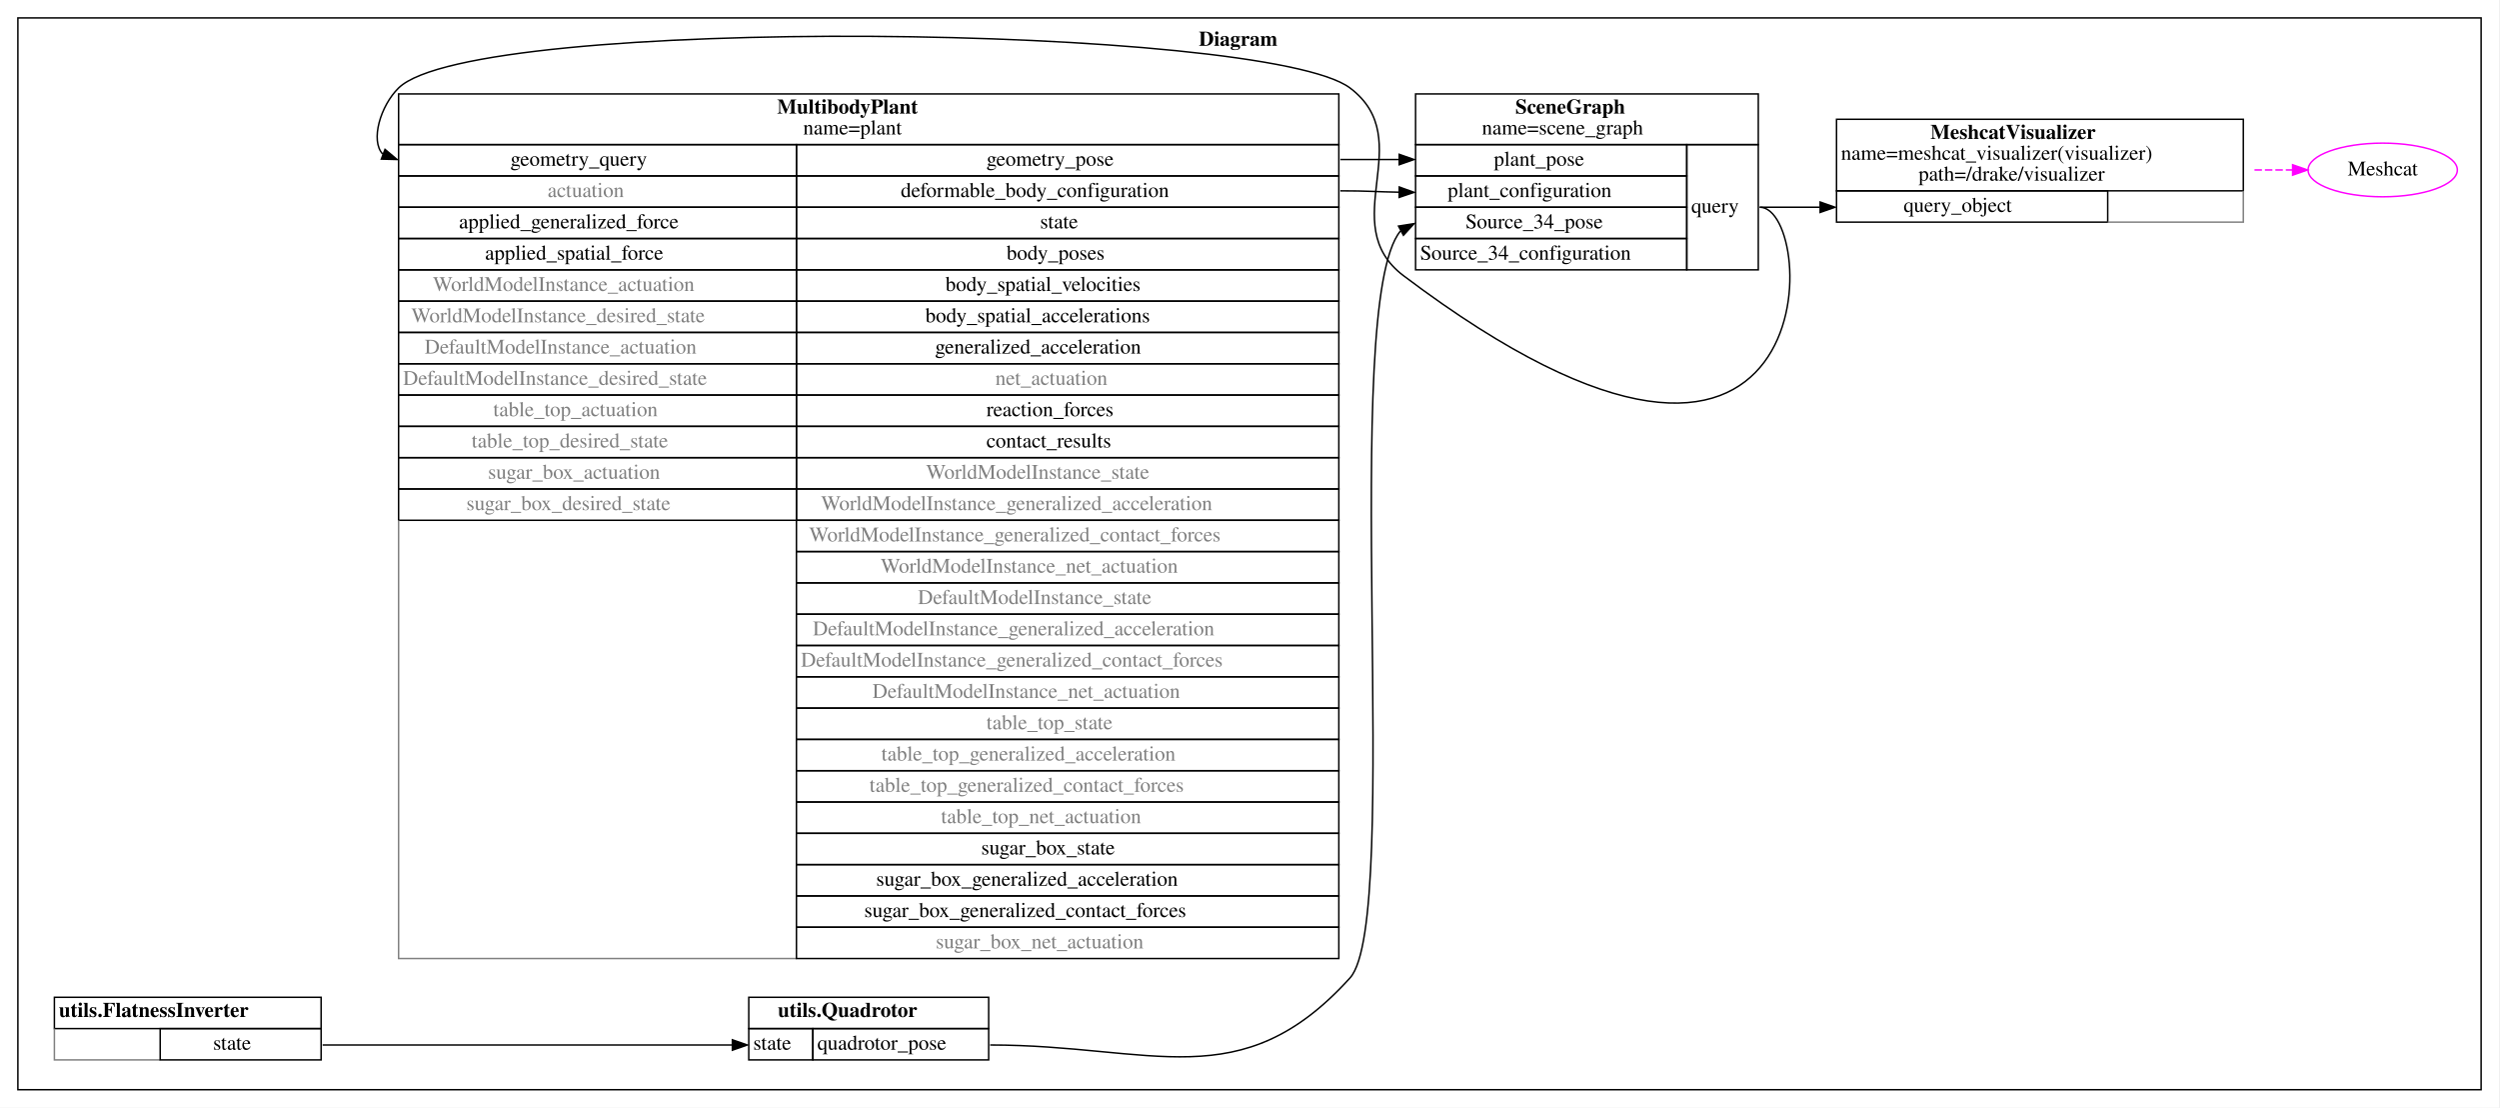
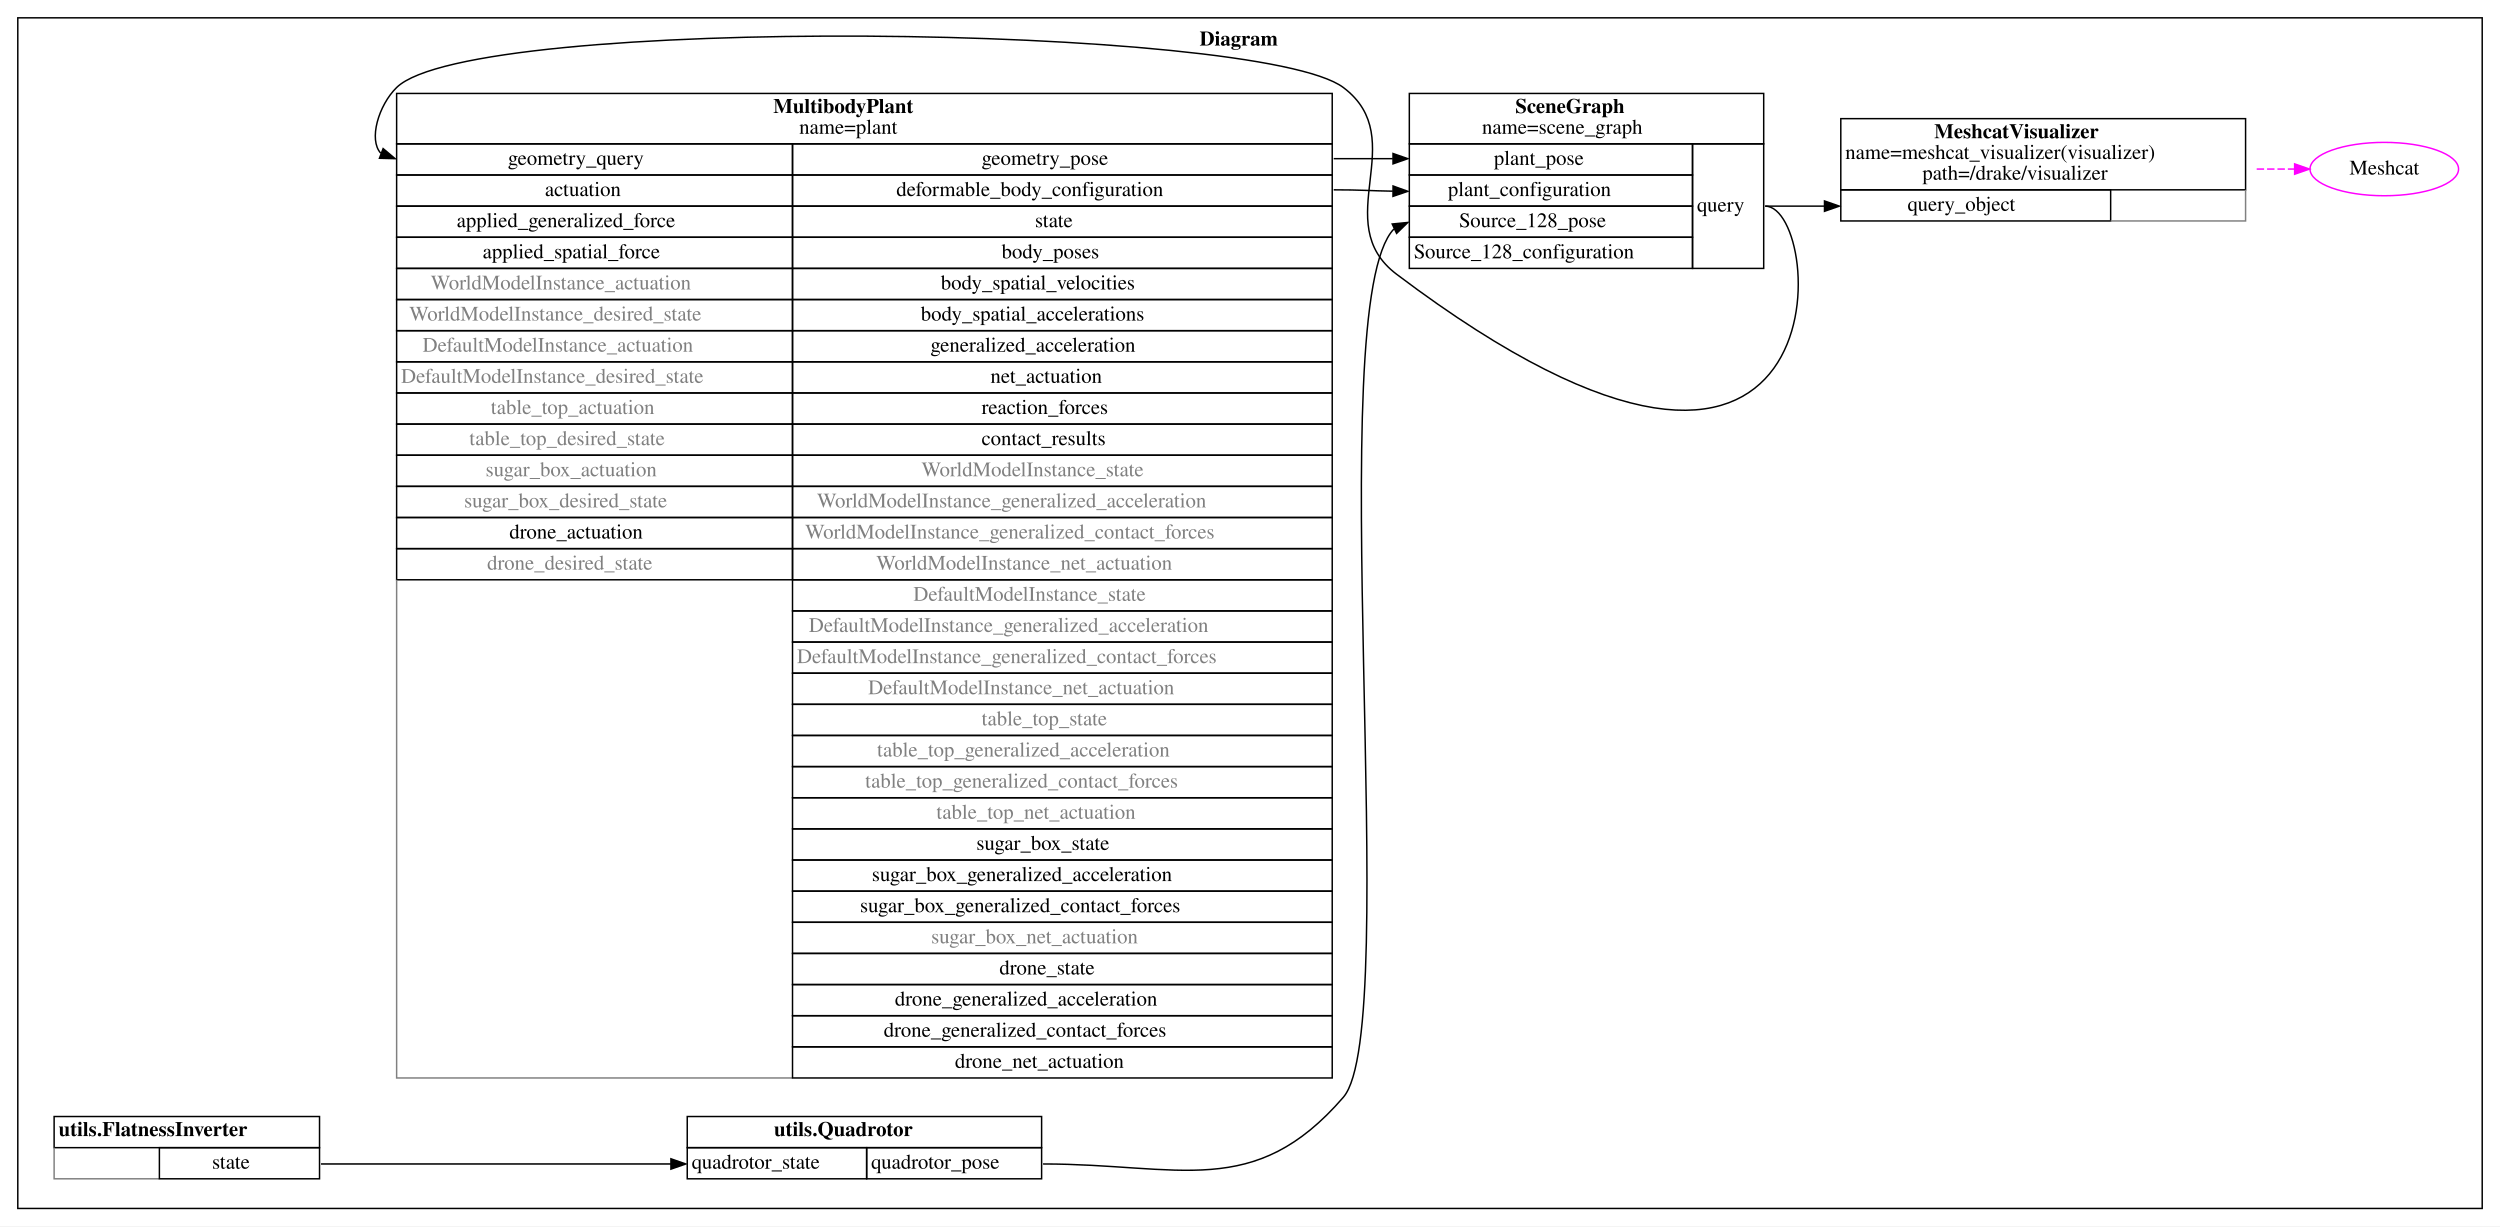
- <svg xmlns="http://www.w3.org/2000/svg" width="1677pt" height="743pt" viewBox="0.00 0.00 1677.09 743.00">
-   <g id="graph0" class="graph" transform="scale(1 1) rotate(0) translate(4 739)">
-     <polygon fill="white" stroke="transparent" points="-4,4 -4,-739 1673.09,-739 1673.09,4 -4,4" />
+ <svg xmlns="http://www.w3.org/2000/svg" width="1686pt" height="827pt" viewBox="0.00 0.00 1686.09 827.00">
+   <g id="graph0" class="graph" transform="scale(1 1) rotate(0) translate(4 823)">
+     <polygon fill="white" stroke="transparent" points="-4,4 -4,-823 1682.09,-823 1682.09,4 -4,4" />
    <g id="clust1" class="cluster">
-       <polygon fill="none" stroke="black" points="8,-8 8,-727 1661.09,-727 1661.09,-8 8,-8" />
-       <text text-anchor="start" x="800.55" y="-708.3" font-family="Times,serif" font-weight="bold" font-size="14.00">Diagram</text>
+       <polygon fill="none" stroke="black" points="8,-8 8,-811 1670.09,-811 1670.09,-8 8,-8" />
+       <text text-anchor="start" x="805.05" y="-792.3" font-family="Times,serif" font-weight="bold" font-size="14.00">Diagram</text>
    </g>
    <g id="clust2" class="cluster">
-       <polygon fill="none" stroke="white" points="16,-16 16,-688 1653.09,-688 1653.09,-16 16,-16" />
+       <polygon fill="none" stroke="white" points="16,-16 16,-772 1662.09,-772 1662.09,-16 16,-16" />
    </g>
    <g id="node1" class="node">
-       <polygon fill="none" stroke="black" points="263.5,-642 263.5,-676 894.5,-676 894.5,-642 263.5,-642" />
-       <text text-anchor="start" x="517.5" y="-662.8" font-family="Times,serif" font-weight="bold" font-size="14.00">MultibodyPlant</text>
-       <text text-anchor="start" x="535" y="-648.8" font-family="Times,serif" font-size="14.00">name=plant</text>
+       <polygon fill="none" stroke="black" points="263.5,-726 263.5,-760 894.5,-760 894.5,-726 263.5,-726" />
+       <text text-anchor="start" x="517.5" y="-746.8" font-family="Times,serif" font-weight="bold" font-size="14.00">MultibodyPlant</text>
+       <text text-anchor="start" x="535" y="-732.8" font-family="Times,serif" font-size="14.00">name=plant</text>
+       <polygon fill="none" stroke="black" points="263.5,-705 263.5,-726 530.5,-726 530.5,-705 263.5,-705" />
+       <text text-anchor="start" x="338.5" y="-711.8" font-family="Times,serif" font-size="14.00">geometry_query</text>
+       <polygon fill="none" stroke="black" points="530.5,-705 530.5,-726 894.5,-726 894.5,-705 530.5,-705" />
+       <text text-anchor="start" x="658" y="-711.8" font-family="Times,serif" font-size="14.00">geometry_pose</text>
+       <polygon fill="none" stroke="black" points="263.5,-684 263.5,-705 530.5,-705 530.5,-684 263.5,-684" />
+       <text text-anchor="start" x="363.5" y="-690.8" font-family="Times,serif" font-size="14.00">actuation</text>
+       <polygon fill="none" stroke="black" points="530.5,-684 530.5,-705 894.5,-705 894.5,-684 530.5,-684" />
+       <text text-anchor="start" x="600.5" y="-690.8" font-family="Times,serif" font-size="14.00">deformable_body_configuration</text>
+       <polygon fill="none" stroke="black" points="263.5,-663 263.5,-684 530.5,-684 530.5,-663 263.5,-663" />
+       <text text-anchor="start" x="304" y="-669.8" font-family="Times,serif" font-size="14.00">applied_generalized_force</text>
+       <polygon fill="none" stroke="black" points="530.5,-663 530.5,-684 894.5,-684 894.5,-663 530.5,-663" />
+       <text text-anchor="start" x="694" y="-669.8" font-family="Times,serif" font-size="14.00">state</text>
+       <polygon fill="none" stroke="black" points="263.5,-642 263.5,-663 530.5,-663 530.5,-642 263.5,-642" />
+       <text text-anchor="start" x="321.5" y="-648.8" font-family="Times,serif" font-size="14.00">applied_spatial_force</text>
+       <polygon fill="none" stroke="black" points="530.5,-642 530.5,-663 894.5,-663 894.5,-642 530.5,-642" />
+       <text text-anchor="start" x="671.5" y="-648.8" font-family="Times,serif" font-size="14.00">body_poses</text>
      <polygon fill="none" stroke="black" points="263.5,-621 263.5,-642 530.5,-642 530.5,-621 263.5,-621" />
-       <text text-anchor="start" x="338.5" y="-627.8" font-family="Times,serif" font-size="14.00">geometry_query</text>
+       <text text-anchor="start" x="286.5" y="-627.8" font-family="Times,serif" font-size="14.00" fill="grey">WorldModelInstance_actuation</text>
      <polygon fill="none" stroke="black" points="530.5,-621 530.5,-642 894.5,-642 894.5,-621 530.5,-621" />
-       <text text-anchor="start" x="658" y="-627.8" font-family="Times,serif" font-size="14.00">geometry_pose</text>
+       <text text-anchor="start" x="630.5" y="-627.8" font-family="Times,serif" font-size="14.00">body_spatial_velocities</text>
      <polygon fill="none" stroke="black" points="263.5,-600 263.5,-621 530.5,-621 530.5,-600 263.5,-600" />
-       <text text-anchor="start" x="363.5" y="-606.8" font-family="Times,serif" font-size="14.00" fill="grey">actuation</text>
+       <text text-anchor="start" x="272" y="-606.8" font-family="Times,serif" font-size="14.00" fill="grey">WorldModelInstance_desired_state</text>
      <polygon fill="none" stroke="black" points="530.5,-600 530.5,-621 894.5,-621 894.5,-600 530.5,-600" />
-       <text text-anchor="start" x="600.5" y="-606.8" font-family="Times,serif" font-size="14.00">deformable_body_configuration</text>
+       <text text-anchor="start" x="617" y="-606.8" font-family="Times,serif" font-size="14.00">body_spatial_accelerations</text>
      <polygon fill="none" stroke="black" points="263.5,-579 263.5,-600 530.5,-600 530.5,-579 263.5,-579" />
-       <text text-anchor="start" x="304" y="-585.8" font-family="Times,serif" font-size="14.00">applied_generalized_force</text>
+       <text text-anchor="start" x="281" y="-585.8" font-family="Times,serif" font-size="14.00" fill="grey">DefaultModelInstance_actuation</text>
      <polygon fill="none" stroke="black" points="530.5,-579 530.5,-600 894.5,-600 894.5,-579 530.5,-579" />
-       <text text-anchor="start" x="694" y="-585.8" font-family="Times,serif" font-size="14.00">state</text>
+       <text text-anchor="start" x="623.5" y="-585.8" font-family="Times,serif" font-size="14.00">generalized_acceleration</text>
      <polygon fill="none" stroke="black" points="263.5,-558 263.5,-579 530.5,-579 530.5,-558 263.5,-558" />
-       <text text-anchor="start" x="321.5" y="-564.8" font-family="Times,serif" font-size="14.00">applied_spatial_force</text>
+       <text text-anchor="start" x="266.5" y="-564.8" font-family="Times,serif" font-size="14.00" fill="grey">DefaultModelInstance_desired_state</text>
      <polygon fill="none" stroke="black" points="530.5,-558 530.5,-579 894.5,-579 894.5,-558 530.5,-558" />
-       <text text-anchor="start" x="671.5" y="-564.8" font-family="Times,serif" font-size="14.00">body_poses</text>
+       <text text-anchor="start" x="664" y="-564.8" font-family="Times,serif" font-size="14.00">net_actuation</text>
      <polygon fill="none" stroke="black" points="263.5,-537 263.5,-558 530.5,-558 530.5,-537 263.5,-537" />
-       <text text-anchor="start" x="286.5" y="-543.8" font-family="Times,serif" font-size="14.00" fill="grey">WorldModelInstance_actuation</text>
+       <text text-anchor="start" x="327" y="-543.8" font-family="Times,serif" font-size="14.00" fill="grey">table_top_actuation</text>
      <polygon fill="none" stroke="black" points="530.5,-537 530.5,-558 894.5,-558 894.5,-537 530.5,-537" />
-       <text text-anchor="start" x="630.5" y="-543.8" font-family="Times,serif" font-size="14.00">body_spatial_velocities</text>
+       <text text-anchor="start" x="658" y="-543.8" font-family="Times,serif" font-size="14.00">reaction_forces</text>
      <polygon fill="none" stroke="black" points="263.5,-516 263.5,-537 530.5,-537 530.5,-516 263.5,-516" />
-       <text text-anchor="start" x="272" y="-522.8" font-family="Times,serif" font-size="14.00" fill="grey">WorldModelInstance_desired_state</text>
+       <text text-anchor="start" x="312.5" y="-522.8" font-family="Times,serif" font-size="14.00" fill="grey">table_top_desired_state</text>
      <polygon fill="none" stroke="black" points="530.5,-516 530.5,-537 894.5,-537 894.5,-516 530.5,-516" />
-       <text text-anchor="start" x="617" y="-522.8" font-family="Times,serif" font-size="14.00">body_spatial_accelerations</text>
+       <text text-anchor="start" x="658" y="-522.8" font-family="Times,serif" font-size="14.00">contact_results</text>
      <polygon fill="none" stroke="black" points="263.5,-495 263.5,-516 530.5,-516 530.5,-495 263.5,-495" />
-       <text text-anchor="start" x="281" y="-501.8" font-family="Times,serif" font-size="14.00" fill="grey">DefaultModelInstance_actuation</text>
+       <text text-anchor="start" x="323.5" y="-501.8" font-family="Times,serif" font-size="14.00" fill="grey">sugar_box_actuation</text>
      <polygon fill="none" stroke="black" points="530.5,-495 530.5,-516 894.5,-516 894.5,-495 530.5,-495" />
-       <text text-anchor="start" x="623.5" y="-501.8" font-family="Times,serif" font-size="14.00">generalized_acceleration</text>
+       <text text-anchor="start" x="617.5" y="-501.8" font-family="Times,serif" font-size="14.00" fill="grey">WorldModelInstance_state</text>
      <polygon fill="none" stroke="black" points="263.5,-474 263.5,-495 530.5,-495 530.5,-474 263.5,-474" />
-       <text text-anchor="start" x="266.5" y="-480.8" font-family="Times,serif" font-size="14.00" fill="grey">DefaultModelInstance_desired_state</text>
+       <text text-anchor="start" x="309" y="-480.8" font-family="Times,serif" font-size="14.00" fill="grey">sugar_box_desired_state</text>
      <polygon fill="none" stroke="black" points="530.5,-474 530.5,-495 894.5,-495 894.5,-474 530.5,-474" />
-       <text text-anchor="start" x="664" y="-480.8" font-family="Times,serif" font-size="14.00" fill="grey">net_actuation</text>
+       <text text-anchor="start" x="547" y="-480.8" font-family="Times,serif" font-size="14.00" fill="grey">WorldModelInstance_generalized_acceleration</text>
      <polygon fill="none" stroke="black" points="263.5,-453 263.5,-474 530.5,-474 530.5,-453 263.5,-453" />
-       <text text-anchor="start" x="327" y="-459.8" font-family="Times,serif" font-size="14.00" fill="grey">table_top_actuation</text>
+       <text text-anchor="start" x="339.5" y="-459.8" font-family="Times,serif" font-size="14.00">drone_actuation</text>
      <polygon fill="none" stroke="black" points="530.5,-453 530.5,-474 894.5,-474 894.5,-453 530.5,-453" />
-       <text text-anchor="start" x="658" y="-459.8" font-family="Times,serif" font-size="14.00">reaction_forces</text>
+       <text text-anchor="start" x="539" y="-459.8" font-family="Times,serif" font-size="14.00" fill="grey">WorldModelInstance_generalized_contact_forces</text>
      <polygon fill="none" stroke="black" points="263.5,-432 263.5,-453 530.5,-453 530.5,-432 263.5,-432" />
-       <text text-anchor="start" x="312.5" y="-438.8" font-family="Times,serif" font-size="14.00" fill="grey">table_top_desired_state</text>
+       <text text-anchor="start" x="324.5" y="-438.8" font-family="Times,serif" font-size="14.00" fill="grey">drone_desired_state</text>
      <polygon fill="none" stroke="black" points="530.5,-432 530.5,-453 894.5,-453 894.5,-432 530.5,-432" />
-       <text text-anchor="start" x="658" y="-438.8" font-family="Times,serif" font-size="14.00">contact_results</text>
-       <polygon fill="none" stroke="black" points="263.5,-411 263.5,-432 530.5,-432 530.5,-411 263.5,-411" />
-       <text text-anchor="start" x="323.5" y="-417.8" font-family="Times,serif" font-size="14.00" fill="grey">sugar_box_actuation</text>
+       <text text-anchor="start" x="587" y="-438.8" font-family="Times,serif" font-size="14.00" fill="grey">WorldModelInstance_net_actuation</text>
+       <polyline fill="none" stroke="grey" points="263.5,-432 263.5,-96 530.5,-96 " />
      <polygon fill="none" stroke="black" points="530.5,-411 530.5,-432 894.5,-432 894.5,-411 530.5,-411" />
-       <text text-anchor="start" x="617.5" y="-417.8" font-family="Times,serif" font-size="14.00" fill="grey">WorldModelInstance_state</text>
-       <polygon fill="none" stroke="black" points="263.5,-390 263.5,-411 530.5,-411 530.5,-390 263.5,-390" />
-       <text text-anchor="start" x="309" y="-396.8" font-family="Times,serif" font-size="14.00" fill="grey">sugar_box_desired_state</text>
+       <text text-anchor="start" x="612" y="-417.8" font-family="Times,serif" font-size="14.00" fill="grey">DefaultModelInstance_state</text>
      <polygon fill="none" stroke="black" points="530.5,-390 530.5,-411 894.5,-411 894.5,-390 530.5,-390" />
-       <text text-anchor="start" x="547" y="-396.8" font-family="Times,serif" font-size="14.00" fill="grey">WorldModelInstance_generalized_acceleration</text>
-       <polyline fill="none" stroke="grey" points="263.5,-390 263.5,-96 530.5,-96 " />
+       <text text-anchor="start" x="541.5" y="-396.8" font-family="Times,serif" font-size="14.00" fill="grey">DefaultModelInstance_generalized_acceleration</text>
      <polygon fill="none" stroke="black" points="530.5,-369 530.5,-390 894.5,-390 894.5,-369 530.5,-369" />
-       <text text-anchor="start" x="539" y="-375.8" font-family="Times,serif" font-size="14.00" fill="grey">WorldModelInstance_generalized_contact_forces</text>
+       <text text-anchor="start" x="533.5" y="-375.8" font-family="Times,serif" font-size="14.00" fill="grey">DefaultModelInstance_generalized_contact_forces</text>
      <polygon fill="none" stroke="black" points="530.5,-348 530.5,-369 894.5,-369 894.5,-348 530.5,-348" />
-       <text text-anchor="start" x="587" y="-354.8" font-family="Times,serif" font-size="14.00" fill="grey">WorldModelInstance_net_actuation</text>
+       <text text-anchor="start" x="581.5" y="-354.8" font-family="Times,serif" font-size="14.00" fill="grey">DefaultModelInstance_net_actuation</text>
      <polygon fill="none" stroke="black" points="530.5,-327 530.5,-348 894.5,-348 894.5,-327 530.5,-327" />
-       <text text-anchor="start" x="612" y="-333.8" font-family="Times,serif" font-size="14.00" fill="grey">DefaultModelInstance_state</text>
+       <text text-anchor="start" x="658" y="-333.8" font-family="Times,serif" font-size="14.00" fill="grey">table_top_state</text>
      <polygon fill="none" stroke="black" points="530.5,-306 530.5,-327 894.5,-327 894.5,-306 530.5,-306" />
-       <text text-anchor="start" x="541.5" y="-312.8" font-family="Times,serif" font-size="14.00" fill="grey">DefaultModelInstance_generalized_acceleration</text>
+       <text text-anchor="start" x="587.5" y="-312.8" font-family="Times,serif" font-size="14.00" fill="grey">table_top_generalized_acceleration</text>
      <polygon fill="none" stroke="black" points="530.5,-285 530.5,-306 894.5,-306 894.5,-285 530.5,-285" />
-       <text text-anchor="start" x="533.5" y="-291.8" font-family="Times,serif" font-size="14.00" fill="grey">DefaultModelInstance_generalized_contact_forces</text>
+       <text text-anchor="start" x="579.5" y="-291.8" font-family="Times,serif" font-size="14.00" fill="grey">table_top_generalized_contact_forces</text>
      <polygon fill="none" stroke="black" points="530.5,-264 530.5,-285 894.5,-285 894.5,-264 530.5,-264" />
-       <text text-anchor="start" x="581.5" y="-270.8" font-family="Times,serif" font-size="14.00" fill="grey">DefaultModelInstance_net_actuation</text>
+       <text text-anchor="start" x="627.5" y="-270.8" font-family="Times,serif" font-size="14.00" fill="grey">table_top_net_actuation</text>
      <polygon fill="none" stroke="black" points="530.5,-243 530.5,-264 894.5,-264 894.5,-243 530.5,-243" />
-       <text text-anchor="start" x="658" y="-249.8" font-family="Times,serif" font-size="14.00" fill="grey">table_top_state</text>
+       <text text-anchor="start" x="654.5" y="-249.8" font-family="Times,serif" font-size="14.00">sugar_box_state</text>
      <polygon fill="none" stroke="black" points="530.5,-222 530.5,-243 894.5,-243 894.5,-222 530.5,-222" />
-       <text text-anchor="start" x="587.5" y="-228.8" font-family="Times,serif" font-size="14.00" fill="grey">table_top_generalized_acceleration</text>
+       <text text-anchor="start" x="584" y="-228.8" font-family="Times,serif" font-size="14.00">sugar_box_generalized_acceleration</text>
      <polygon fill="none" stroke="black" points="530.5,-201 530.5,-222 894.5,-222 894.5,-201 530.5,-201" />
-       <text text-anchor="start" x="579.5" y="-207.8" font-family="Times,serif" font-size="14.00" fill="grey">table_top_generalized_contact_forces</text>
+       <text text-anchor="start" x="576" y="-207.8" font-family="Times,serif" font-size="14.00">sugar_box_generalized_contact_forces</text>
      <polygon fill="none" stroke="black" points="530.5,-180 530.5,-201 894.5,-201 894.5,-180 530.5,-180" />
-       <text text-anchor="start" x="627.5" y="-186.8" font-family="Times,serif" font-size="14.00" fill="grey">table_top_net_actuation</text>
+       <text text-anchor="start" x="624" y="-186.8" font-family="Times,serif" font-size="14.00" fill="grey">sugar_box_net_actuation</text>
      <polygon fill="none" stroke="black" points="530.5,-159 530.5,-180 894.5,-180 894.5,-159 530.5,-159" />
-       <text text-anchor="start" x="654.5" y="-165.8" font-family="Times,serif" font-size="14.00">sugar_box_state</text>
+       <text text-anchor="start" x="670" y="-165.8" font-family="Times,serif" font-size="14.00">drone_state</text>
      <polygon fill="none" stroke="black" points="530.5,-138 530.5,-159 894.5,-159 894.5,-138 530.5,-138" />
-       <text text-anchor="start" x="584" y="-144.8" font-family="Times,serif" font-size="14.00">sugar_box_generalized_acceleration</text>
+       <text text-anchor="start" x="599.5" y="-144.8" font-family="Times,serif" font-size="14.00">drone_generalized_acceleration</text>
      <polygon fill="none" stroke="black" points="530.5,-117 530.5,-138 894.5,-138 894.5,-117 530.5,-117" />
-       <text text-anchor="start" x="576" y="-123.8" font-family="Times,serif" font-size="14.00">sugar_box_generalized_contact_forces</text>
+       <text text-anchor="start" x="592" y="-123.8" font-family="Times,serif" font-size="14.00">drone_generalized_contact_forces</text>
      <polygon fill="none" stroke="black" points="530.5,-96 530.5,-117 894.5,-117 894.5,-96 530.5,-96" />
-       <text text-anchor="start" x="624" y="-102.8" font-family="Times,serif" font-size="14.00" fill="grey">sugar_box_net_actuation</text>
+       <text text-anchor="start" x="640" y="-102.8" font-family="Times,serif" font-size="14.00">drone_net_actuation</text>
    </g>
    <g id="node2" class="node">
-       <polygon fill="none" stroke="black" points="946,-642 946,-676 1176,-676 1176,-642 946,-642" />
-       <text text-anchor="start" x="1013" y="-662.8" font-family="Times,serif" font-weight="bold" font-size="14.00">SceneGraph</text>
-       <text text-anchor="start" x="990.5" y="-648.8" font-family="Times,serif" font-size="14.00">name=scene_graph</text>
-       <polygon fill="none" stroke="black" points="946,-621 946,-642 1128,-642 1128,-621 946,-621" />
-       <text text-anchor="start" x="998.5" y="-627.8" font-family="Times,serif" font-size="14.00">plant_pose</text>
-       <polygon fill="none" stroke="black" points="1128,-558 1128,-642 1176,-642 1176,-558 1128,-558" />
-       <text text-anchor="start" x="1131" y="-596.3" font-family="Times,serif" font-size="14.00">query</text>
-       <polygon fill="none" stroke="black" points="946,-600 946,-621 1128,-621 1128,-600 946,-600" />
-       <text text-anchor="start" x="967.5" y="-606.8" font-family="Times,serif" font-size="14.00">plant_configuration</text>
-       <polygon fill="none" stroke="black" points="946,-579 946,-600 1128,-600 1128,-579 946,-579" />
-       <text text-anchor="start" x="979.5" y="-585.8" font-family="Times,serif" font-size="14.00">Source_34_pose</text>
-       <polygon fill="none" stroke="black" points="946,-558 946,-579 1128,-579 1128,-558 946,-558" />
-       <text text-anchor="start" x="949" y="-564.8" font-family="Times,serif" font-size="14.00">Source_34_configuration</text>
+       <polygon fill="none" stroke="black" points="946.5,-726 946.5,-760 1185.5,-760 1185.5,-726 946.5,-726" />
+       <text text-anchor="start" x="1018" y="-746.8" font-family="Times,serif" font-weight="bold" font-size="14.00">SceneGraph</text>
+       <text text-anchor="start" x="995.5" y="-732.8" font-family="Times,serif" font-size="14.00">name=scene_graph</text>
+       <polygon fill="none" stroke="black" points="946.5,-705 946.5,-726 1137.5,-726 1137.5,-705 946.5,-705" />
+       <text text-anchor="start" x="1003.5" y="-711.8" font-family="Times,serif" font-size="14.00">plant_pose</text>
+       <polygon fill="none" stroke="black" points="1137.5,-642 1137.5,-726 1185.5,-726 1185.5,-642 1137.5,-642" />
+       <text text-anchor="start" x="1140.5" y="-680.3" font-family="Times,serif" font-size="14.00">query</text>
+       <polygon fill="none" stroke="black" points="946.5,-684 946.5,-705 1137.5,-705 1137.5,-684 946.5,-684" />
+       <text text-anchor="start" x="972.5" y="-690.8" font-family="Times,serif" font-size="14.00">plant_configuration</text>
+       <polygon fill="none" stroke="black" points="946.5,-663 946.5,-684 1137.5,-684 1137.5,-663 946.5,-663" />
+       <text text-anchor="start" x="980" y="-669.8" font-family="Times,serif" font-size="14.00">Source_128_pose</text>
+       <polygon fill="none" stroke="black" points="946.5,-642 946.5,-663 1137.5,-663 1137.5,-642 946.5,-642" />
+       <text text-anchor="start" x="949.5" y="-648.8" font-family="Times,serif" font-size="14.00">Source_128_configuration</text>
    </g>
    <g id="edge2" class="edge">
-       <path fill="none" stroke="black" d="M895.5,-632C913.72,-632 920.62,-632 934.95,-632" />
-       <polygon fill="black" stroke="black" points="935,-635.5 945,-632 935,-628.5 935,-635.5" />
+       <path fill="none" stroke="black" d="M895.5,-716C913.9,-716 920.88,-716 935.35,-716" />
+       <polygon fill="black" stroke="black" points="935.5,-719.5 945.5,-716 935.5,-712.5 935.5,-719.5" />
    </g>
    <g id="edge3" class="edge">
-       <path fill="none" stroke="black" d="M895.5,-611C913.72,-611 920.62,-610.31 934.95,-610.08" />
-       <polygon fill="black" stroke="black" points="935.03,-613.58 945,-610 934.97,-606.58 935.03,-613.58" />
+       <path fill="none" stroke="black" d="M895.5,-695C913.91,-695 920.87,-694.31 935.35,-694.08" />
+       <polygon fill="black" stroke="black" points="935.53,-697.58 945.5,-694 935.47,-690.58 935.53,-697.58" />
    </g>
    <g id="edge5" class="edge">
-       <path fill="none" stroke="black" d="M1177,-600C1216.96,-600 1224.45,-337.93 938,-554 891.5,-589.07 948.5,-644.93 902,-680 845.36,-722.72 314.19,-729.64 263.5,-680 251.35,-668.1 244.38,-644.69 252.85,-635.66" />
-       <polygon fill="black" stroke="black" points="254.39,-638.82 262.5,-632 251.91,-632.28 254.39,-638.82" />
+       <path fill="none" stroke="black" d="M1186.5,-684C1227.92,-684 1243.41,-407.63 938,-638 891.5,-673.07 948.5,-728.93 902,-764 845.36,-806.72 314.19,-813.64 263.5,-764 251.35,-752.1 244.38,-728.69 252.85,-719.66" />
+       <polygon fill="black" stroke="black" points="254.39,-722.82 262.5,-716 251.91,-716.28 254.39,-722.82" />
    </g>
    <g id="node3" class="node">
-       <polygon fill="none" stroke="black" points="1228.5,-611 1228.5,-659 1501.5,-659 1501.5,-611 1228.5,-611" />
-       <text text-anchor="start" x="1291.5" y="-645.8" font-family="Times,serif" font-weight="bold" font-size="14.00">MeshcatVisualizer</text>
-       <text text-anchor="start" x="1231.5" y="-631.8" font-family="Times,serif" font-size="14.00">name=meshcat_visualizer(visualizer)</text>
-       <text text-anchor="start" x="1283.5" y="-617.8" font-family="Times,serif" font-size="14.00">path=/drake/visualizer</text>
-       <polygon fill="none" stroke="black" points="1228.5,-590 1228.5,-611 1410.5,-611 1410.5,-590 1228.5,-590" />
-       <text text-anchor="start" x="1273.5" y="-596.8" font-family="Times,serif" font-size="14.00">query_object</text>
-       <polyline fill="none" stroke="grey" points="1410.5,-590 1501.5,-590 1501.5,-611 " />
+       <polygon fill="none" stroke="black" points="1237.5,-695 1237.5,-743 1510.5,-743 1510.5,-695 1237.5,-695" />
+       <text text-anchor="start" x="1300.5" y="-729.8" font-family="Times,serif" font-weight="bold" font-size="14.00">MeshcatVisualizer</text>
+       <text text-anchor="start" x="1240.5" y="-715.8" font-family="Times,serif" font-size="14.00">name=meshcat_visualizer(visualizer)</text>
+       <text text-anchor="start" x="1292.5" y="-701.8" font-family="Times,serif" font-size="14.00">path=/drake/visualizer</text>
+       <polygon fill="none" stroke="black" points="1237.5,-674 1237.5,-695 1419.5,-695 1419.5,-674 1237.5,-674" />
+       <text text-anchor="start" x="1282.5" y="-680.8" font-family="Times,serif" font-size="14.00">query_object</text>
+       <polyline fill="none" stroke="grey" points="1419.5,-674 1510.5,-674 1510.5,-695 " />
    </g>
-     <g id="edge7" class="edge">
-       <path fill="none" stroke="black" d="M1177,-600C1195.59,-600 1202.63,-600 1217.25,-600" />
-       <polygon fill="black" stroke="black" points="1217.5,-603.5 1227.5,-600 1217.5,-596.5 1217.5,-603.5" />
+     <g id="edge6" class="edge">
+       <path fill="none" stroke="black" d="M1186.5,-684C1204.9,-684 1211.88,-684 1226.35,-684" />
+       <polygon fill="black" stroke="black" points="1226.5,-687.5 1236.5,-684 1226.5,-680.5 1226.5,-687.5" />
    </g>
    <g id="node4" class="node">
-       <ellipse fill="none" stroke="magenta" cx="1595.05" cy="-625" rx="50.09" ry="18" />
-       <text text-anchor="middle" x="1595.05" y="-621.3" font-family="Times,serif" font-size="14.00">Meshcat</text>
+       <ellipse fill="none" stroke="magenta" cx="1604.05" cy="-709" rx="50.09" ry="18" />
+       <text text-anchor="middle" x="1604.05" y="-705.3" font-family="Times,serif" font-size="14.00">Meshcat</text>
    </g>
    <g id="edge1" class="edge">
-       <path fill="none" stroke="magenta" stroke-dasharray="5,2" d="M1509,-625C1517.19,-625 1525.82,-625 1534.32,-625" />
-       <polygon fill="magenta" stroke="magenta" points="1534.58,-628.5 1544.58,-625 1534.58,-621.5 1534.58,-628.5" />
+       <path fill="none" stroke="magenta" stroke-dasharray="5,2" d="M1518,-709C1526.19,-709 1534.82,-709 1543.32,-709" />
+       <polygon fill="magenta" stroke="magenta" points="1543.58,-712.5 1553.58,-709 1543.58,-705.5 1543.58,-712.5" />
    </g>
    <g id="node5" class="node">
      <polygon fill="none" stroke="black" points="32.5,-49 32.5,-70 211.5,-70 211.5,-49 32.5,-49" />
      <text text-anchor="start" x="35.5" y="-56.8" font-family="Times,serif" font-weight="bold" font-size="14.00">utils.FlatnessInverter</text>
      <polyline fill="none" stroke="grey" points="32.5,-49 32.5,-28 103.5,-28 " />
      <polygon fill="none" stroke="black" points="103.5,-28 103.5,-49 211.5,-49 211.5,-28 103.5,-28" />
      <text text-anchor="start" x="139" y="-34.8" font-family="Times,serif" font-size="14.00">state</text>
    </g>
    <g id="node6" class="node">
-       <polygon fill="none" stroke="black" points="498.5,-49 498.5,-70 659.5,-70 659.5,-49 498.5,-49" />
+       <polygon fill="none" stroke="black" points="459.5,-49 459.5,-70 698.5,-70 698.5,-49 459.5,-49" />
      <text text-anchor="start" x="518" y="-56.8" font-family="Times,serif" font-weight="bold" font-size="14.00">utils.Quadrotor</text>
-       <polygon fill="none" stroke="black" points="498.5,-28 498.5,-49 541.5,-49 541.5,-28 498.5,-28" />
-       <text text-anchor="start" x="501.5" y="-34.8" font-family="Times,serif" font-size="14.00">state</text>
-       <polygon fill="none" stroke="black" points="541.5,-28 541.5,-49 659.5,-49 659.5,-28 541.5,-28" />
-       <text text-anchor="start" x="544.5" y="-34.8" font-family="Times,serif" font-size="14.00">quadrotor_pose</text>
+       <polygon fill="none" stroke="black" points="459.5,-28 459.5,-49 580.5,-49 580.5,-28 459.5,-28" />
+       <text text-anchor="start" x="462.5" y="-34.8" font-family="Times,serif" font-size="14.00">quadrotor_state</text>
+       <polygon fill="none" stroke="black" points="580.5,-28 580.5,-49 698.5,-49 698.5,-28 580.5,-28" />
+       <text text-anchor="start" x="583.5" y="-34.8" font-family="Times,serif" font-size="14.00">quadrotor_pose</text>
    </g>
-     <g id="edge6" class="edge">
-       <path fill="none" stroke="black" d="M212.5,-38C335.7,-38 369.03,-38 487.32,-38" />
-       <polygon fill="black" stroke="black" points="487.5,-41.5 497.5,-38 487.5,-34.5 487.5,-41.5" />
+     <g id="edge7" class="edge">
+       <path fill="none" stroke="black" d="M212.5,-38C318.42,-38 347.38,-38 448.49,-38" />
+       <polygon fill="black" stroke="black" points="448.5,-41.5 458.5,-38 448.5,-34.5 448.5,-41.5" />
    </g>
    <g id="edge4" class="edge">
-       <path fill="none" stroke="black" d="M660.5,-38C769.68,-38 828.73,-2.06 902,-83 937.57,-122.3 894.46,-534.34 935.89,-584.09" />
-       <polygon fill="black" stroke="black" points="934.54,-587.34 945,-589 937.86,-581.18 934.54,-587.34" />
+       <path fill="none" stroke="black" d="M699.5,-38C791.7,-38 841.7,-13.25 902,-83 942.72,-130.1 886.34,-617.38 936.16,-668.64" />
+       <polygon fill="black" stroke="black" points="934.96,-671.95 945.5,-673 937.92,-665.6 934.96,-671.95" />
    </g>
  </g>
</svg>
